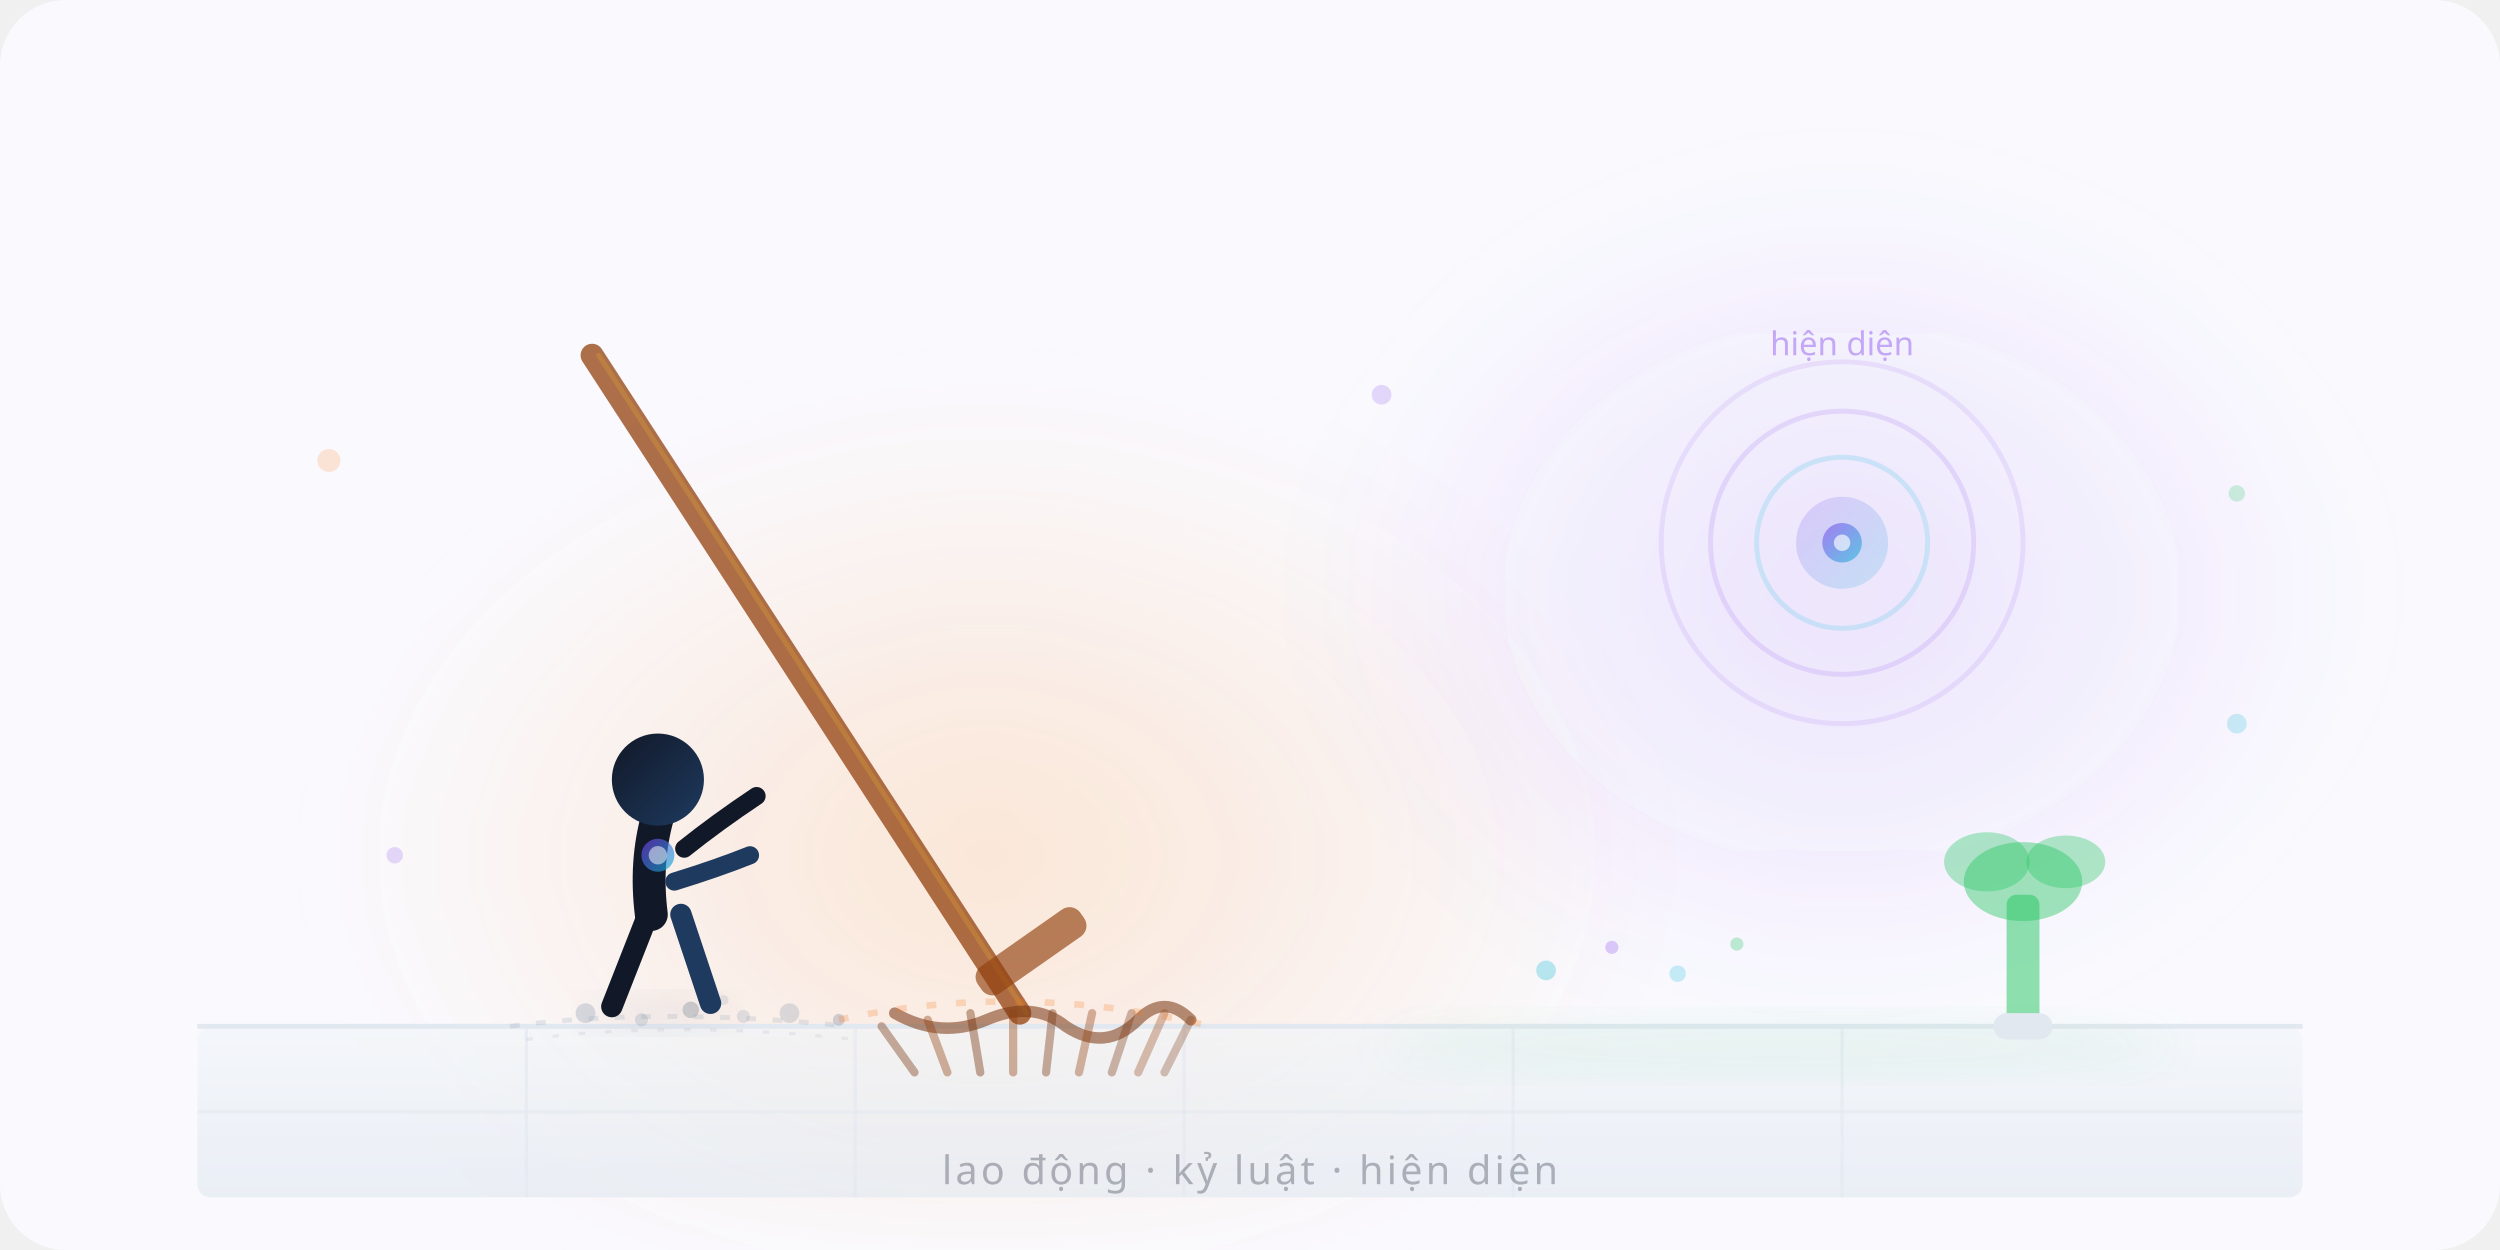
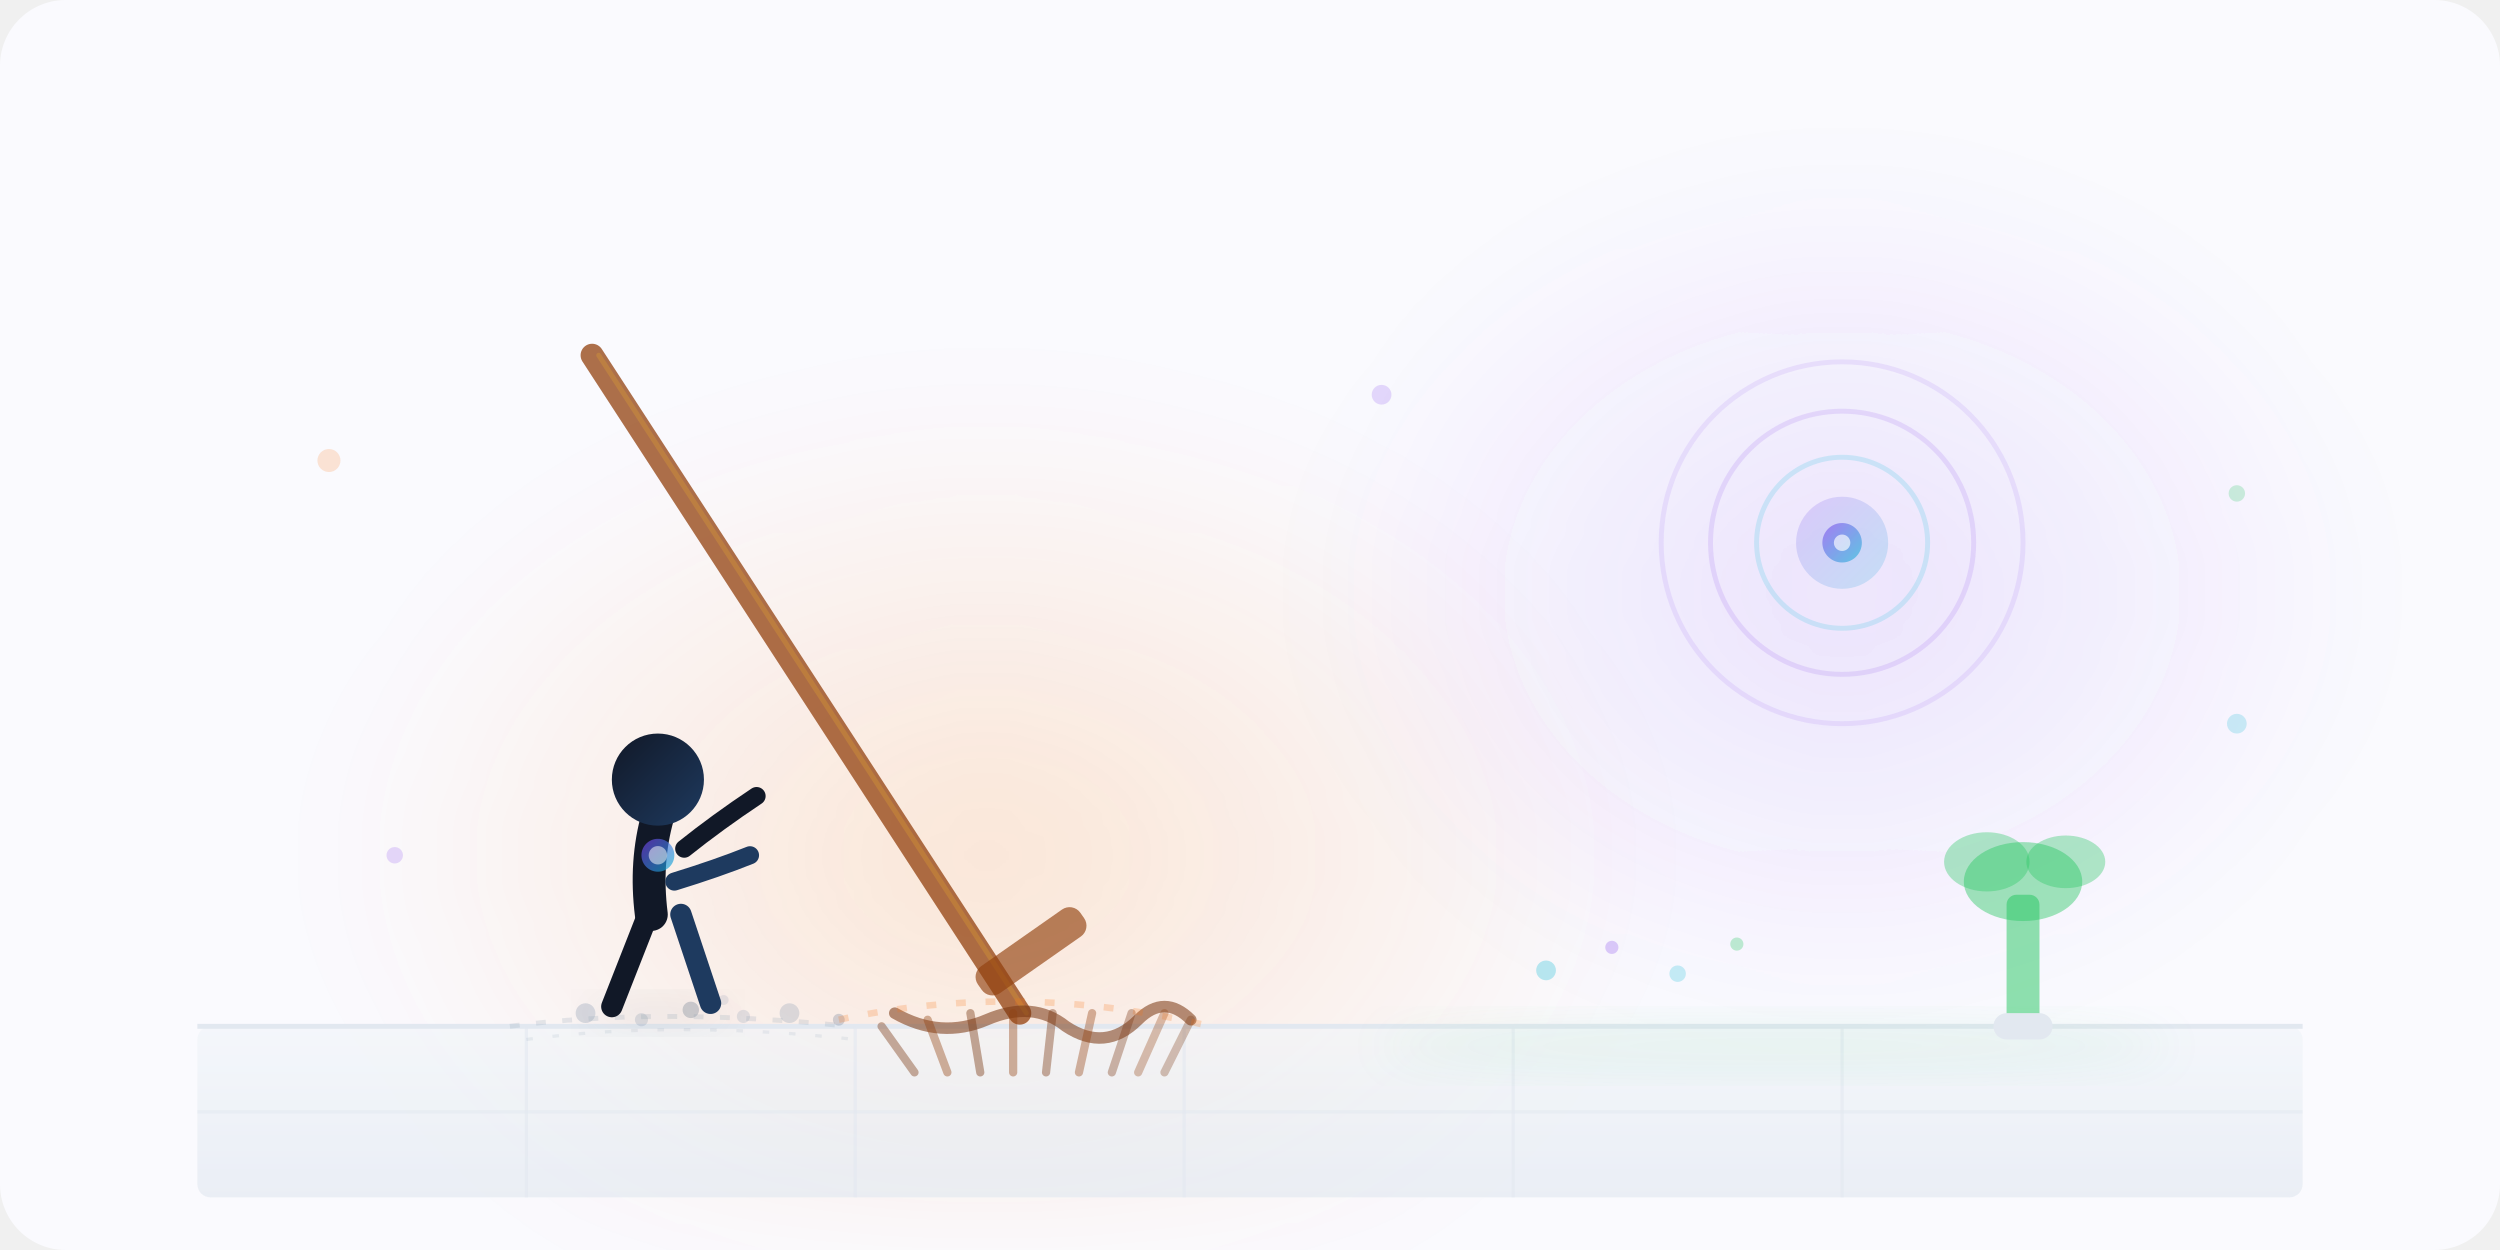
<svg xmlns="http://www.w3.org/2000/svg" width="760" height="380" viewBox="0 0 760 380" role="img" aria-label="Lao động sáng tạo — cái chổi và hiện diện">
  <defs>
    <linearGradient id="tg1" x1="0%" y1="0%" x2="100%" y2="100%">
      <stop offset="0%" stop-color="#111827" />
      <stop offset="100%" stop-color="#1e3a5f" />
    </linearGradient>
    <linearGradient id="tg2" x1="0%" y1="0%" x2="100%" y2="100%">
      <stop offset="0%" stop-color="#7c3aed" />
      <stop offset="100%" stop-color="#06b6d4" />
    </linearGradient>
    <linearGradient id="tg3" x1="0%" y1="100%" x2="0%" y2="0%">
      <stop offset="0%" stop-color="#f97316" />
      <stop offset="100%" stop-color="#fbbf24" />
    </linearGradient>
    <linearGradient id="tgFloor" x1="0%" y1="0%" x2="0%" y2="100%">
      <stop offset="0%" stop-color="#f1f5f9" />
      <stop offset="100%" stop-color="#e2e8f0" />
    </linearGradient>
    <radialGradient id="tgGlow" cx="50%" cy="50%" r="50%">
      <stop offset="0%" stop-color="#f97316" stop-opacity="0.16" />
      <stop offset="100%" stop-color="#f97316" stop-opacity="0" />
    </radialGradient>
    <radialGradient id="tgGlow2" cx="50%" cy="50%" r="50%">
      <stop offset="0%" stop-color="#7c3aed" stop-opacity="0.12" />
      <stop offset="100%" stop-color="#7c3aed" stop-opacity="0" />
    </radialGradient>
    <filter id="tblur">
      <feGaussianBlur stdDeviation="18" />
    </filter>
    <filter id="tblurS">
      <feGaussianBlur stdDeviation="7" />
    </filter>
  </defs>
  <rect width="760" height="380" rx="20" fill="#fafafe" />
  <ellipse cx="300" cy="260" rx="200" ry="140" fill="url(#tgGlow)" filter="url(#tblur)" />
  <ellipse cx="560" cy="180" rx="160" ry="130" fill="url(#tgGlow2)" filter="url(#tblur)" />
  <rect x="60" y="312" width="640" height="52" rx="4" fill="url(#tgFloor)" opacity="0.65" />
  <line x1="60" y1="312" x2="700" y2="312" stroke="#e2e8f0" stroke-width="1.5" />
  <line x1="160" y1="312" x2="160" y2="364" stroke="#e2e8f0" stroke-width="1" stroke-opacity="0.6" />
  <line x1="260" y1="312" x2="260" y2="364" stroke="#e2e8f0" stroke-width="1" stroke-opacity="0.6" />
  <line x1="360" y1="312" x2="360" y2="364" stroke="#e2e8f0" stroke-width="1" stroke-opacity="0.6" />
  <line x1="460" y1="312" x2="460" y2="364" stroke="#e2e8f0" stroke-width="1" stroke-opacity="0.6" />
  <line x1="560" y1="312" x2="560" y2="364" stroke="#e2e8f0" stroke-width="1" stroke-opacity="0.6" />
  <line x1="60" y1="338" x2="700" y2="338" stroke="#e2e8f0" stroke-width="1" stroke-opacity="0.5" />
  <circle cx="178" cy="308" r="3" fill="#94a3b8" opacity="0.35" />
  <circle cx="195" cy="310" r="2" fill="#94a3b8" opacity="0.28" />
  <circle cx="210" cy="307" r="2.5" fill="#64748b" opacity="0.30" />
  <circle cx="226" cy="309" r="2" fill="#94a3b8" opacity="0.25" />
  <circle cx="240" cy="308" r="3" fill="#94a3b8" opacity="0.32" />
  <circle cx="255" cy="310" r="1.8" fill="#64748b" opacity="0.28" />
  <circle cx="188" cy="305" r="1.5" fill="#94a3b8" opacity="0.22" />
  <circle cx="220" cy="304" r="1.5" fill="#94a3b8" opacity="0.20" />
  <path d="M 155 312 Q 200 306 258 312" fill="none" stroke="#94a3b8" stroke-opacity="0.22" stroke-width="1.5" stroke-dasharray="3 5" />
  <path d="M 160 316 Q 205 310 260 316" fill="none" stroke="#94a3b8" stroke-opacity="0.16" stroke-width="1" stroke-dasharray="2 6" />
  <line x1="180" y1="108" x2="310" y2="308" stroke="#92400e" stroke-width="7" stroke-linecap="round" opacity="0.75" />
  <line x1="182" y1="108" x2="312" y2="308" stroke="#fbbf24" stroke-width="1.5" stroke-linecap="round" opacity="0.20" />
  <rect x="295" y="296" width="38" height="10" rx="4" fill="#92400e" opacity="0.65" transform="rotate(-35 295 296)" />
  <path d="M 272 308 Q 286 316 300 310 Q 314 304 324 312 Q 336 320 346 310 Q 354 302 362 310" fill="none" stroke="#78350f" stroke-width="3.5" stroke-linecap="round" opacity="0.55" />
  <path d="M 268 312 L 278 326" stroke="#78350f" stroke-width="2.5" stroke-linecap="round" opacity="0.40" />
  <path d="M 282 310 L 288 326" stroke="#92400e" stroke-width="2.5" stroke-linecap="round" opacity="0.40" />
  <path d="M 295 308 L 298 326" stroke="#78350f" stroke-width="2.5" stroke-linecap="round" opacity="0.42" />
  <path d="M 308 308 L 308 326" stroke="#92400e" stroke-width="2.5" stroke-linecap="round" opacity="0.40" />
  <path d="M 320 308 L 318 326" stroke="#78350f" stroke-width="2.5" stroke-linecap="round" opacity="0.40" />
  <path d="M 332 308 L 328 326" stroke="#92400e" stroke-width="2.5" stroke-linecap="round" opacity="0.38" />
  <path d="M 344 308 L 338 326" stroke="#78350f" stroke-width="2.5" stroke-linecap="round" opacity="0.35" />
  <path d="M 354 308 L 346 326" stroke="#92400e" stroke-width="2.5" stroke-linecap="round" opacity="0.32" />
  <path d="M 362 310 L 354 326" stroke="#78350f" stroke-width="2.5" stroke-linecap="round" opacity="0.30" />
  <path d="M 255 310 Q 310 298 368 312" fill="none" stroke="#f97316" stroke-opacity="0.22" stroke-width="2" stroke-dasharray="3 6" />
  <ellipse cx="200" cy="308" rx="22" ry="6" fill="#111827" opacity="0.07" filter="url(#tblurS)" />
  <line x1="197" y1="278" x2="186" y2="306" stroke="#111827" stroke-width="6.5" stroke-linecap="round" />
  <line x1="207" y1="278" x2="216" y2="305" stroke="#1e3a5f" stroke-width="6.5" stroke-linecap="round" />
  <path d="M 200 248 Q 196 262 198 278" fill="none" stroke="#111827" stroke-width="10" stroke-linecap="round" />
  <circle cx="200" cy="237" r="14" fill="url(#tg1)" />
  <path d="M 208 258 Q 218 250 230 242" fill="none" stroke="#111827" stroke-width="5.5" stroke-linecap="round" />
  <path d="M 205 268 Q 218 264 228 260" fill="none" stroke="#1e3a5f" stroke-width="5.5" stroke-linecap="round" />
  <circle cx="200" cy="260" r="5" fill="url(#tg2)" opacity="0.65" />
  <circle cx="200" cy="260" r="2.8" fill="white" opacity="0.50" />
  <ellipse cx="540" cy="318" rx="120" ry="10" fill="#22c55e" opacity="0.06" filter="url(#tblurS)" />
  <rect x="610" y="272" width="10" height="40" rx="3" fill="#22c55e" opacity="0.50" />
  <ellipse cx="615" cy="268" rx="18" ry="12" fill="#22c55e" opacity="0.42" />
  <ellipse cx="604" cy="262" rx="13" ry="9" fill="#22c55e" opacity="0.35" />
  <ellipse cx="628" cy="262" rx="12" ry="8" fill="#22c55e" opacity="0.35" />
  <rect x="606" y="308" width="18" height="8" rx="4" fill="#e2e8f0" />
  <circle cx="470" cy="295" r="3" fill="#06b6d4" opacity="0.28" />
  <circle cx="490" cy="288" r="2" fill="#7c3aed" opacity="0.25" />
  <circle cx="510" cy="296" r="2.5" fill="#06b6d4" opacity="0.22" />
  <circle cx="528" cy="287" r="2" fill="#22c55e" opacity="0.28" />
  <circle cx="560" cy="165" r="55" fill="none" stroke="#7c3aed" stroke-opacity="0.10" stroke-width="1.5" />
  <circle cx="560" cy="165" r="40" fill="none" stroke="#7c3aed" stroke-opacity="0.13" stroke-width="1.5" />
  <circle cx="560" cy="165" r="26" fill="none" stroke="#06b6d4" stroke-opacity="0.16" stroke-width="1.5" />
  <circle cx="560" cy="165" r="14" fill="url(#tg2)" opacity="0.18" />
  <circle cx="560" cy="165" r="6" fill="url(#tg2)" opacity="0.55" />
  <circle cx="560" cy="165" r="2.5" fill="white" opacity="0.65" />
-   <text x="560" y="108" text-anchor="middle" font-family="ui-sans-serif,sans-serif" font-size="10" fill="#7c3aed" opacity="0.40">hiện diện</text>
  <circle cx="100" cy="140" r="3.5" fill="#f97316" opacity="0.18" />
  <circle cx="420" cy="120" r="3" fill="#7c3aed" opacity="0.18" />
  <circle cx="680" cy="220" r="3" fill="#06b6d4" opacity="0.20" />
  <circle cx="680" cy="150" r="2.5" fill="#22c55e" opacity="0.22" />
  <circle cx="120" cy="260" r="2.5" fill="#7c3aed" opacity="0.18" />
-   <text x="380" y="360" text-anchor="middle" font-family="ui-sans-serif,sans-serif" font-size="12" fill="#111827" opacity="0.30" letter-spacing="1">lao động · kỷ luật · hiện diện</text>
</svg>
